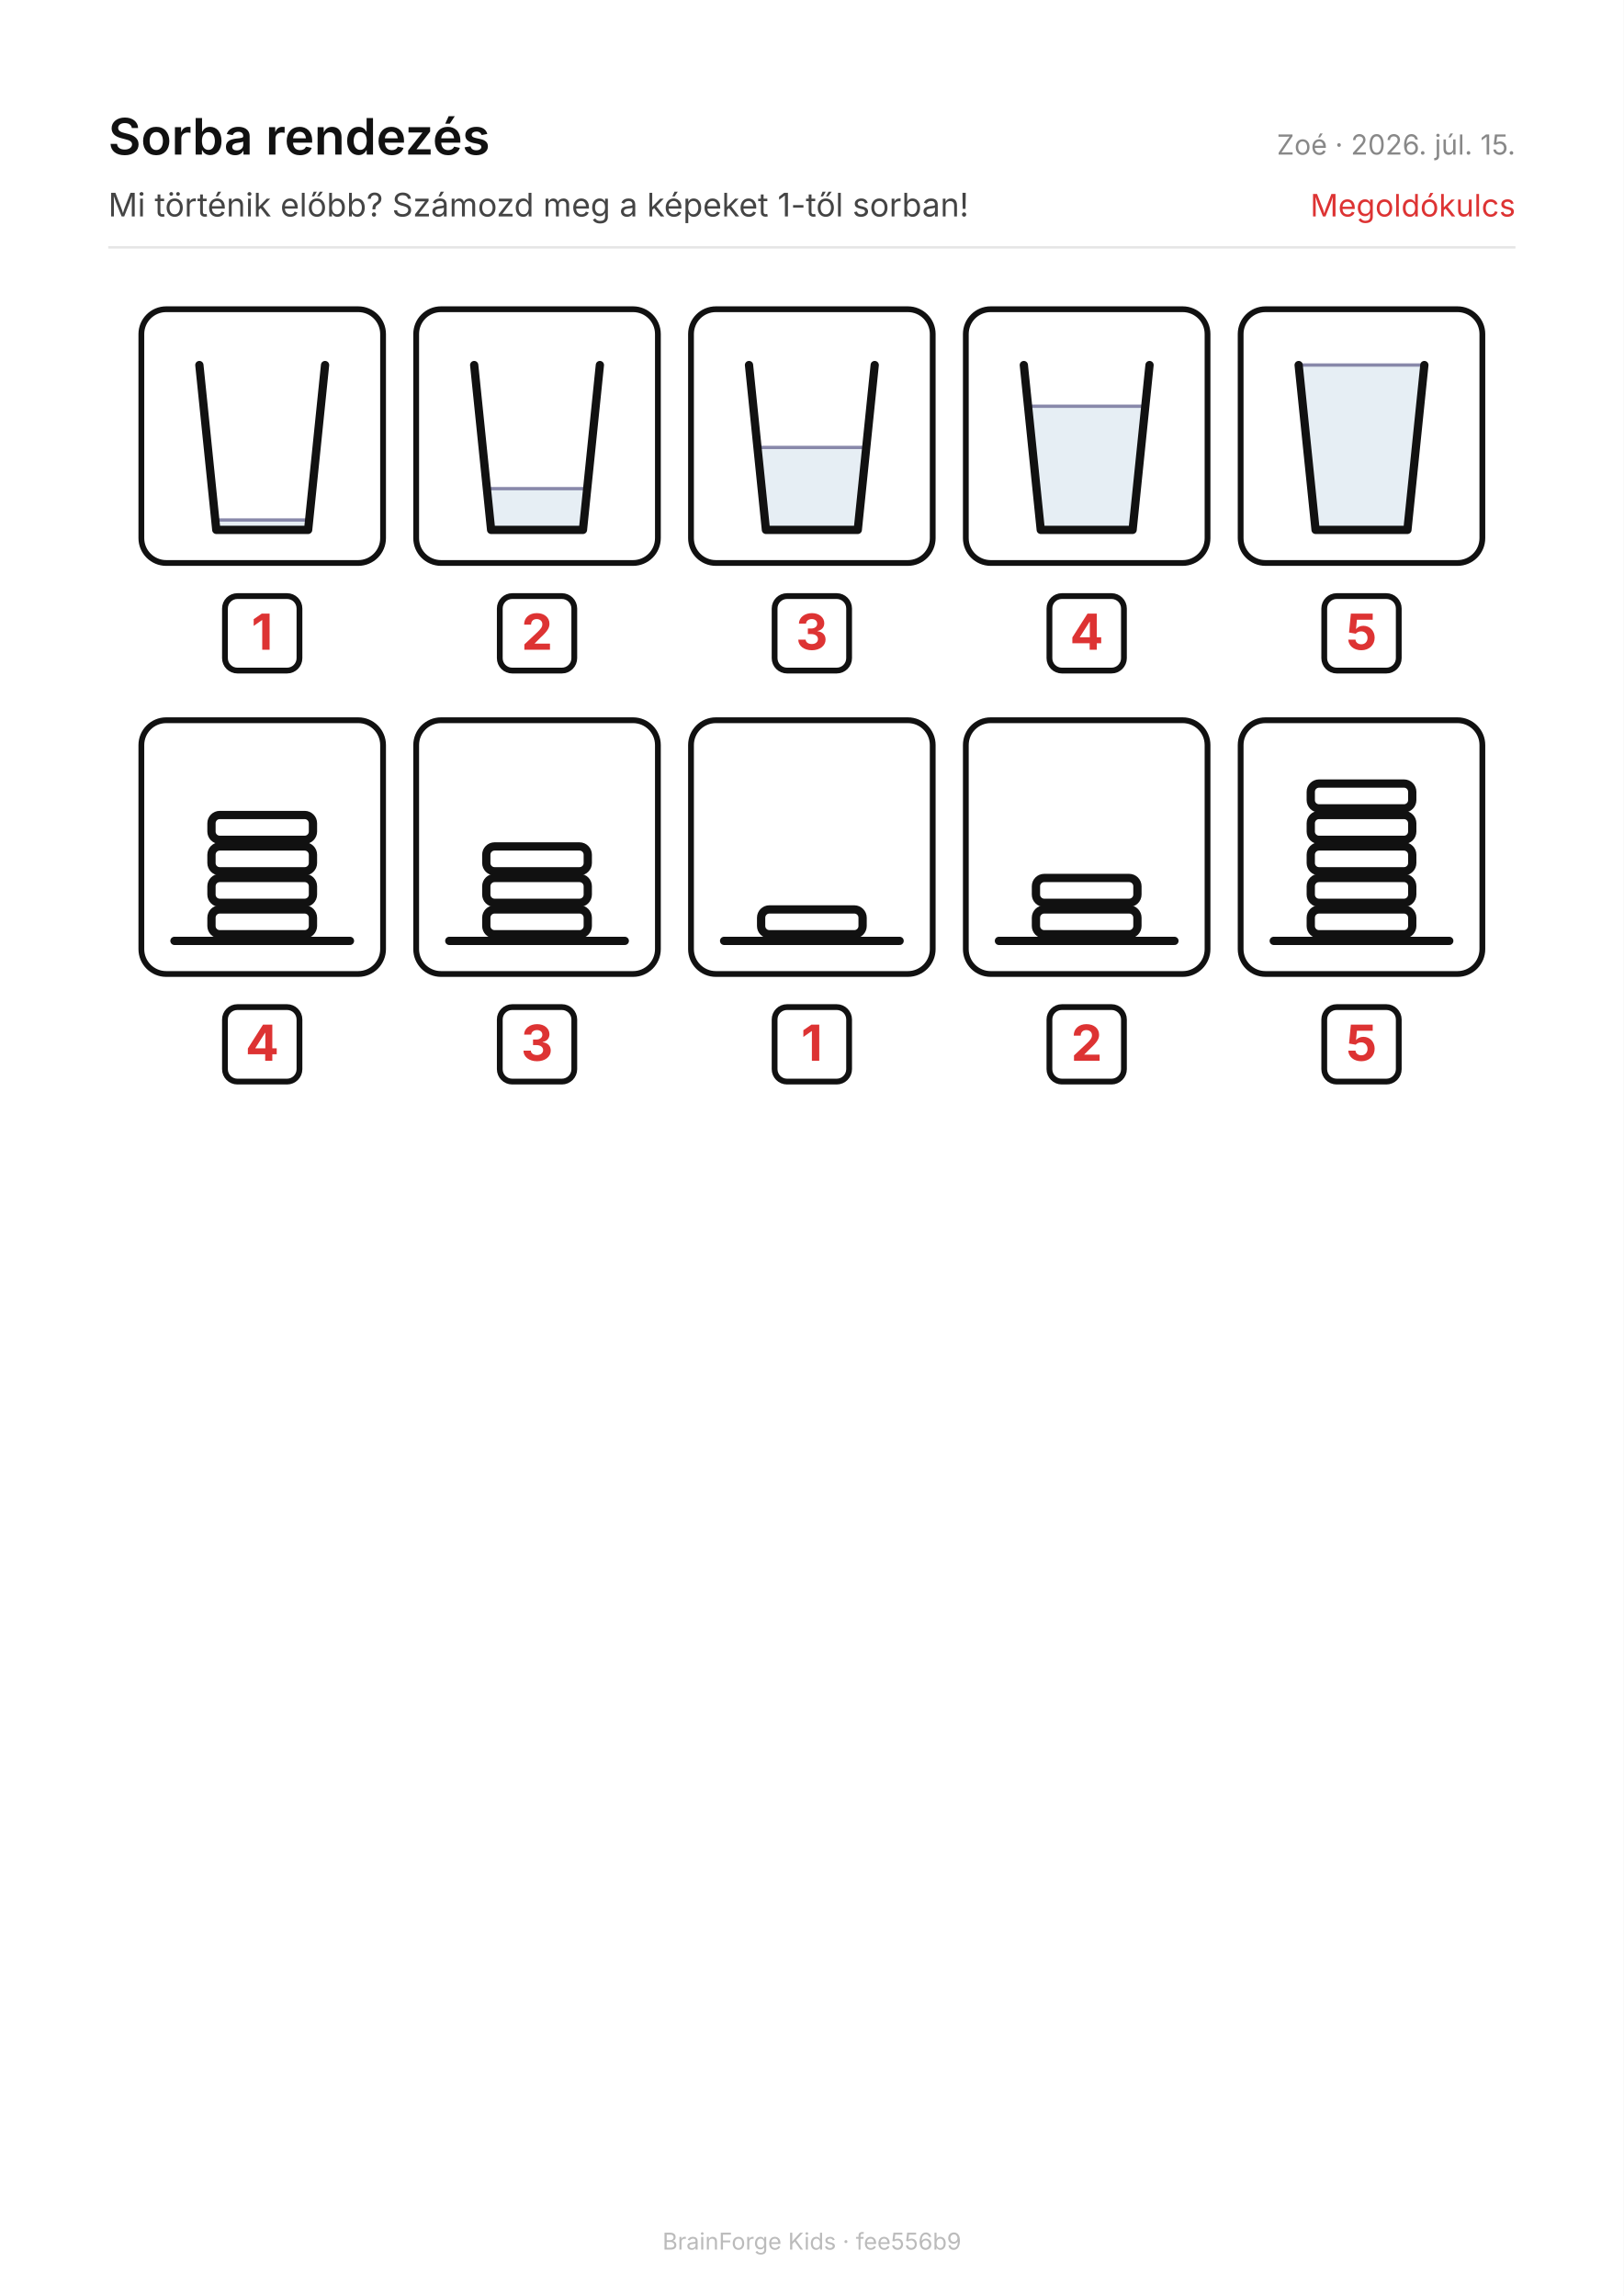
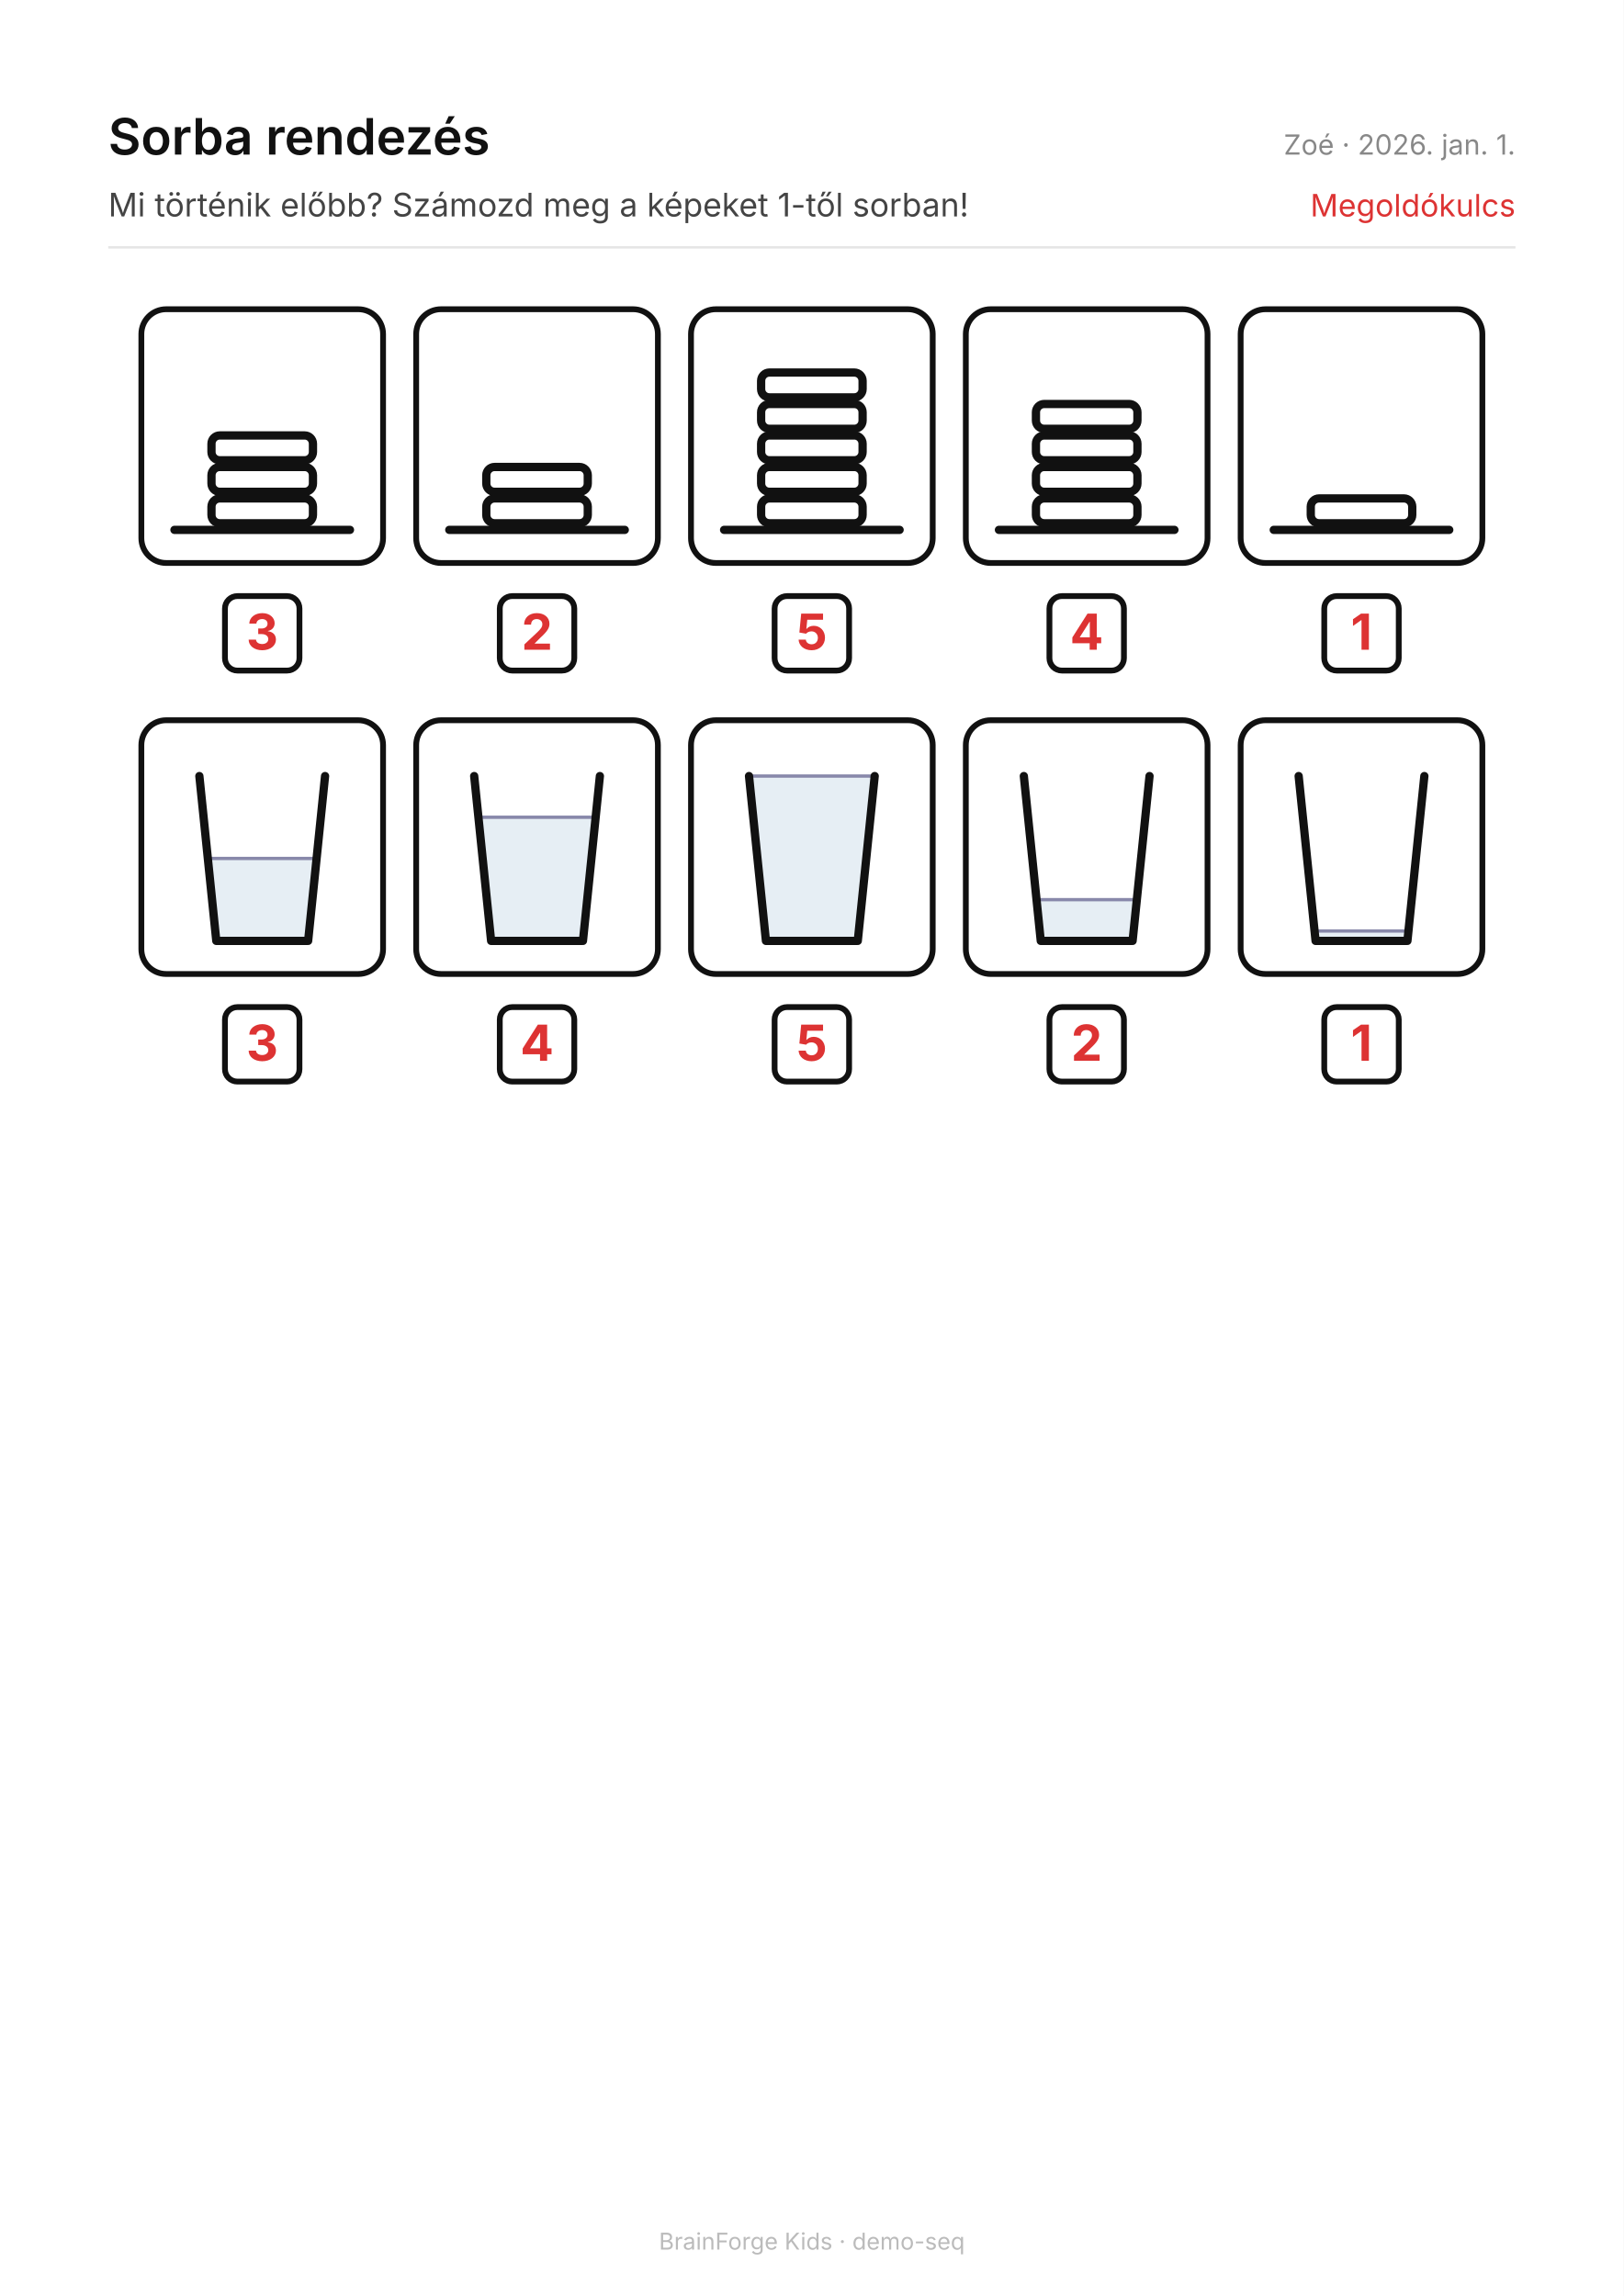
<svg xmlns="http://www.w3.org/2000/svg" width="210mm" height="297mm" viewBox="0 0 210 297" font-family="system-ui, -apple-system, sans-serif">
  <rect width="210" height="297" fill="#fff" />
  <text x="14" y="20" font-size="6.5" font-weight="600" fill="#111">Sorba rendezés</text>
-   <text x="196" y="20" font-size="3.6" fill="#888" text-anchor="end">Zoé  ·  2026. júl. 15.</text>
+   <text x="196" y="20" font-size="3.6" fill="#888" text-anchor="end">Zoé  ·  2026. jan. 1.</text>
  <text x="14" y="28" font-size="4.2" fill="#444">Mi történik előbb? Számozd meg a képeket 1-től sorban!</text>
  <line x1="14" y1="32" x2="196" y2="32" stroke="#e5e5e5" stroke-width="0.3" />
  <text x="196" y="28" font-size="4" fill="#d33" text-anchor="end">Megoldókulcs</text>
  <g transform="translate(14.00 40.00) scale(1.0706)">
    <g>
      <rect x="4" y="0" width="29.20" height="30.66" fill="none" stroke="#111" stroke-width="0.70" rx="3" />
-       <path d="M 13.052 26.66 L 24.148 26.66 L 24.271 25.465 L 12.929 25.465 Z" fill="#e6eef4" stroke="#88a" stroke-width="0.40" />
-       <path d="M 11.008 6.745 L 13.052 26.66 L 24.148 26.66 L 26.192 6.745" fill="none" stroke="#111" stroke-width="1" stroke-linejoin="round" stroke-linecap="round" />
+       <line x1="8" y1="26.66" x2="29.20" y2="26.66" fill="none" stroke="#111" stroke-width="1" stroke-linejoin="round" stroke-linecap="round" />
+       <rect x="12.47" y="22.86" width="12.26" height="3.00" fill="none" stroke="#111" stroke-width="1" stroke-linejoin="round" stroke-linecap="round" rx="1" />
+       <rect x="12.47" y="19.06" width="12.26" height="3.00" fill="none" stroke="#111" stroke-width="1" stroke-linejoin="round" stroke-linecap="round" rx="1" />
+       <rect x="12.47" y="15.25" width="12.26" height="3.00" fill="none" stroke="#111" stroke-width="1" stroke-linejoin="round" stroke-linecap="round" rx="1" />
      <rect x="14.10" y="34.66" width="9" height="9" fill="none" stroke="#111" stroke-width="0.70" rx="1.50" />
      <rect x="37.20" y="0" width="29.20" height="30.66" fill="none" stroke="#111" stroke-width="0.70" rx="3" />
-       <path d="M 46.252 26.66 L 57.348 26.66 L 57.859 21.681 L 45.741 21.681 Z" fill="#e6eef4" stroke="#88a" stroke-width="0.40" />
-       <path d="M 44.208 6.745 L 46.252 26.66 L 57.348 26.66 L 59.392 6.745" fill="none" stroke="#111" stroke-width="1" stroke-linejoin="round" stroke-linecap="round" />
+       <line x1="41.20" y1="26.66" x2="62.40" y2="26.66" fill="none" stroke="#111" stroke-width="1" stroke-linejoin="round" stroke-linecap="round" />
+       <rect x="45.67" y="22.86" width="12.26" height="3.00" fill="none" stroke="#111" stroke-width="1" stroke-linejoin="round" stroke-linecap="round" rx="1" />
+       <rect x="45.67" y="19.06" width="12.26" height="3.00" fill="none" stroke="#111" stroke-width="1" stroke-linejoin="round" stroke-linecap="round" rx="1" />
      <rect x="47.30" y="34.66" width="9" height="9" fill="none" stroke="#111" stroke-width="0.70" rx="1.50" />
      <rect x="70.40" y="0" width="29.20" height="30.66" fill="none" stroke="#111" stroke-width="0.70" rx="3" />
-       <path d="M 79.452 26.66 L 90.548 26.66 L 91.57 16.703 L 78.43 16.703 Z" fill="#e6eef4" stroke="#88a" stroke-width="0.40" />
-       <path d="M 77.408 6.745 L 79.452 26.66 L 90.548 26.66 L 92.592 6.745" fill="none" stroke="#111" stroke-width="1" stroke-linejoin="round" stroke-linecap="round" />
+       <line x1="74.40" y1="26.66" x2="95.60" y2="26.66" fill="none" stroke="#111" stroke-width="1" stroke-linejoin="round" stroke-linecap="round" />
+       <rect x="78.87" y="22.86" width="12.26" height="3.00" fill="none" stroke="#111" stroke-width="1" stroke-linejoin="round" stroke-linecap="round" rx="1" />
+       <rect x="78.87" y="19.06" width="12.26" height="3.00" fill="none" stroke="#111" stroke-width="1" stroke-linejoin="round" stroke-linecap="round" rx="1" />
+       <rect x="78.87" y="15.25" width="12.26" height="3.00" fill="none" stroke="#111" stroke-width="1" stroke-linejoin="round" stroke-linecap="round" rx="1" />
+       <rect x="78.87" y="11.45" width="12.26" height="3.00" fill="none" stroke="#111" stroke-width="1" stroke-linejoin="round" stroke-linecap="round" rx="1" />
+       <rect x="78.87" y="7.65" width="12.26" height="3.00" fill="none" stroke="#111" stroke-width="1" stroke-linejoin="round" stroke-linecap="round" rx="1" />
      <rect x="80.50" y="34.66" width="9" height="9" fill="none" stroke="#111" stroke-width="0.70" rx="1.50" />
      <rect x="103.60" y="0" width="29.20" height="30.66" fill="none" stroke="#111" stroke-width="0.70" rx="3" />
-       <path d="M 112.652 26.66 L 123.748 26.66 L 125.281 11.724 L 111.119 11.724 Z" fill="#e6eef4" stroke="#88a" stroke-width="0.40" />
-       <path d="M 110.608 6.745 L 112.652 26.66 L 123.748 26.66 L 125.792 6.745" fill="none" stroke="#111" stroke-width="1" stroke-linejoin="round" stroke-linecap="round" />
+       <line x1="107.60" y1="26.66" x2="128.80" y2="26.66" fill="none" stroke="#111" stroke-width="1" stroke-linejoin="round" stroke-linecap="round" />
+       <rect x="112.07" y="22.86" width="12.26" height="3.00" fill="none" stroke="#111" stroke-width="1" stroke-linejoin="round" stroke-linecap="round" rx="1" />
+       <rect x="112.07" y="19.06" width="12.26" height="3.00" fill="none" stroke="#111" stroke-width="1" stroke-linejoin="round" stroke-linecap="round" rx="1" />
+       <rect x="112.07" y="15.25" width="12.26" height="3.00" fill="none" stroke="#111" stroke-width="1" stroke-linejoin="round" stroke-linecap="round" rx="1" />
+       <rect x="112.07" y="11.45" width="12.26" height="3.00" fill="none" stroke="#111" stroke-width="1" stroke-linejoin="round" stroke-linecap="round" rx="1" />
      <rect x="113.70" y="34.66" width="9" height="9" fill="none" stroke="#111" stroke-width="0.70" rx="1.50" />
      <rect x="136.80" y="0" width="29.20" height="30.66" fill="none" stroke="#111" stroke-width="0.70" rx="3" />
-       <path d="M 145.852 26.66 L 156.948 26.66 L 158.992 6.745 L 143.808 6.745 Z" fill="#e6eef4" stroke="#88a" stroke-width="0.40" />
-       <path d="M 143.808 6.745 L 145.852 26.66 L 156.948 26.66 L 158.992 6.745" fill="none" stroke="#111" stroke-width="1" stroke-linejoin="round" stroke-linecap="round" />
+       <line x1="140.80" y1="26.66" x2="162" y2="26.66" fill="none" stroke="#111" stroke-width="1" stroke-linejoin="round" stroke-linecap="round" />
+       <rect x="145.27" y="22.86" width="12.26" height="3.00" fill="none" stroke="#111" stroke-width="1" stroke-linejoin="round" stroke-linecap="round" rx="1" />
      <rect x="146.90" y="34.66" width="9" height="9" fill="none" stroke="#111" stroke-width="0.70" rx="1.50" />
      <rect x="4" y="49.66" width="29.20" height="30.66" fill="none" stroke="#111" stroke-width="0.70" rx="3" />
-       <line x1="8" y1="76.32" x2="29.20" y2="76.32" fill="none" stroke="#111" stroke-width="1" stroke-linejoin="round" stroke-linecap="round" />
-       <rect x="12.47" y="72.52" width="12.26" height="3.00" fill="none" stroke="#111" stroke-width="1" stroke-linejoin="round" stroke-linecap="round" rx="1" />
-       <rect x="12.47" y="68.72" width="12.26" height="3.00" fill="none" stroke="#111" stroke-width="1" stroke-linejoin="round" stroke-linecap="round" rx="1" />
-       <rect x="12.47" y="64.91" width="12.26" height="3.00" fill="none" stroke="#111" stroke-width="1" stroke-linejoin="round" stroke-linecap="round" rx="1" />
-       <rect x="12.47" y="61.11" width="12.26" height="3.00" fill="none" stroke="#111" stroke-width="1" stroke-linejoin="round" stroke-linecap="round" rx="1" />
+       <path d="M 13.052 76.32 L 24.148 76.32 L 25.17 66.363 L 12.03 66.363 Z" fill="#e6eef4" stroke="#88a" stroke-width="0.40" />
+       <path d="M 11.008 56.405 L 13.052 76.32 L 24.148 76.32 L 26.192 56.405" fill="none" stroke="#111" stroke-width="1" stroke-linejoin="round" stroke-linecap="round" />
      <rect x="14.10" y="84.32" width="9" height="9" fill="none" stroke="#111" stroke-width="0.70" rx="1.50" />
      <rect x="37.20" y="49.66" width="29.20" height="30.66" fill="none" stroke="#111" stroke-width="0.70" rx="3" />
-       <line x1="41.20" y1="76.32" x2="62.40" y2="76.32" fill="none" stroke="#111" stroke-width="1" stroke-linejoin="round" stroke-linecap="round" />
-       <rect x="45.67" y="72.52" width="12.26" height="3.00" fill="none" stroke="#111" stroke-width="1" stroke-linejoin="round" stroke-linecap="round" rx="1" />
-       <rect x="45.67" y="68.72" width="12.26" height="3.00" fill="none" stroke="#111" stroke-width="1" stroke-linejoin="round" stroke-linecap="round" rx="1" />
-       <rect x="45.67" y="64.91" width="12.26" height="3.00" fill="none" stroke="#111" stroke-width="1" stroke-linejoin="round" stroke-linecap="round" rx="1" />
+       <path d="M 46.252 76.32 L 57.348 76.32 L 58.881 61.384 L 44.719 61.384 Z" fill="#e6eef4" stroke="#88a" stroke-width="0.40" />
+       <path d="M 44.208 56.405 L 46.252 76.32 L 57.348 76.32 L 59.392 56.405" fill="none" stroke="#111" stroke-width="1" stroke-linejoin="round" stroke-linecap="round" />
      <rect x="47.30" y="84.32" width="9" height="9" fill="none" stroke="#111" stroke-width="0.70" rx="1.50" />
      <rect x="70.40" y="49.66" width="29.20" height="30.66" fill="none" stroke="#111" stroke-width="0.70" rx="3" />
-       <line x1="74.40" y1="76.32" x2="95.60" y2="76.32" fill="none" stroke="#111" stroke-width="1" stroke-linejoin="round" stroke-linecap="round" />
-       <rect x="78.87" y="72.52" width="12.26" height="3.00" fill="none" stroke="#111" stroke-width="1" stroke-linejoin="round" stroke-linecap="round" rx="1" />
+       <path d="M 79.452 76.32 L 90.548 76.32 L 92.592 56.405 L 77.408 56.405 Z" fill="#e6eef4" stroke="#88a" stroke-width="0.40" />
+       <path d="M 77.408 56.405 L 79.452 76.32 L 90.548 76.32 L 92.592 56.405" fill="none" stroke="#111" stroke-width="1" stroke-linejoin="round" stroke-linecap="round" />
      <rect x="80.50" y="84.32" width="9" height="9" fill="none" stroke="#111" stroke-width="0.70" rx="1.50" />
      <rect x="103.60" y="49.66" width="29.20" height="30.66" fill="none" stroke="#111" stroke-width="0.70" rx="3" />
-       <line x1="107.60" y1="76.32" x2="128.80" y2="76.32" fill="none" stroke="#111" stroke-width="1" stroke-linejoin="round" stroke-linecap="round" />
-       <rect x="112.07" y="72.52" width="12.26" height="3.00" fill="none" stroke="#111" stroke-width="1" stroke-linejoin="round" stroke-linecap="round" rx="1" />
-       <rect x="112.07" y="68.72" width="12.26" height="3.00" fill="none" stroke="#111" stroke-width="1" stroke-linejoin="round" stroke-linecap="round" rx="1" />
+       <path d="M 112.652 76.32 L 123.748 76.32 L 124.259 71.341 L 112.141 71.341 Z" fill="#e6eef4" stroke="#88a" stroke-width="0.40" />
+       <path d="M 110.608 56.405 L 112.652 76.32 L 123.748 76.32 L 125.792 56.405" fill="none" stroke="#111" stroke-width="1" stroke-linejoin="round" stroke-linecap="round" />
      <rect x="113.70" y="84.32" width="9" height="9" fill="none" stroke="#111" stroke-width="0.70" rx="1.50" />
      <rect x="136.80" y="49.66" width="29.20" height="30.66" fill="none" stroke="#111" stroke-width="0.70" rx="3" />
-       <line x1="140.80" y1="76.32" x2="162" y2="76.32" fill="none" stroke="#111" stroke-width="1" stroke-linejoin="round" stroke-linecap="round" />
-       <rect x="145.27" y="72.52" width="12.26" height="3.00" fill="none" stroke="#111" stroke-width="1" stroke-linejoin="round" stroke-linecap="round" rx="1" />
-       <rect x="145.27" y="68.72" width="12.26" height="3.00" fill="none" stroke="#111" stroke-width="1" stroke-linejoin="round" stroke-linecap="round" rx="1" />
-       <rect x="145.27" y="64.91" width="12.26" height="3.00" fill="none" stroke="#111" stroke-width="1" stroke-linejoin="round" stroke-linecap="round" rx="1" />
-       <rect x="145.27" y="61.11" width="12.26" height="3.00" fill="none" stroke="#111" stroke-width="1" stroke-linejoin="round" stroke-linecap="round" rx="1" />
-       <rect x="145.27" y="57.31" width="12.26" height="3.00" fill="none" stroke="#111" stroke-width="1" stroke-linejoin="round" stroke-linecap="round" rx="1" />
+       <path d="M 145.852 76.32 L 156.948 76.32 L 157.071 75.125 L 145.729 75.125 Z" fill="#e6eef4" stroke="#88a" stroke-width="0.40" />
+       <path d="M 143.808 56.405 L 145.852 76.32 L 156.948 76.32 L 158.992 56.405" fill="none" stroke="#111" stroke-width="1" stroke-linejoin="round" stroke-linecap="round" />
      <rect x="146.90" y="84.32" width="9" height="9" fill="none" stroke="#111" stroke-width="0.70" rx="1.50" />
-       <text x="18.6" y="41.14" font-size="6" font-weight="700" text-anchor="middle" fill="#d33">1</text>
+       <text x="18.6" y="41.14" font-size="6" font-weight="700" text-anchor="middle" fill="#d33">3</text>
      <text x="51.8" y="41.14" font-size="6" font-weight="700" text-anchor="middle" fill="#d33">2</text>
-       <text x="85" y="41.14" font-size="6" font-weight="700" text-anchor="middle" fill="#d33">3</text>
+       <text x="85" y="41.14" font-size="6" font-weight="700" text-anchor="middle" fill="#d33">5</text>
      <text x="118.2" y="41.14" font-size="6" font-weight="700" text-anchor="middle" fill="#d33">4</text>
-       <text x="151.4" y="41.14" font-size="6" font-weight="700" text-anchor="middle" fill="#d33">5</text>
-       <text x="18.6" y="90.8" font-size="6" font-weight="700" text-anchor="middle" fill="#d33">4</text>
-       <text x="51.8" y="90.8" font-size="6" font-weight="700" text-anchor="middle" fill="#d33">3</text>
-       <text x="85" y="90.8" font-size="6" font-weight="700" text-anchor="middle" fill="#d33">1</text>
+       <text x="151.4" y="41.14" font-size="6" font-weight="700" text-anchor="middle" fill="#d33">1</text>
+       <text x="18.6" y="90.8" font-size="6" font-weight="700" text-anchor="middle" fill="#d33">3</text>
+       <text x="51.8" y="90.8" font-size="6" font-weight="700" text-anchor="middle" fill="#d33">4</text>
+       <text x="85" y="90.8" font-size="6" font-weight="700" text-anchor="middle" fill="#d33">5</text>
      <text x="118.2" y="90.8" font-size="6" font-weight="700" text-anchor="middle" fill="#d33">2</text>
-       <text x="151.4" y="90.8" font-size="6" font-weight="700" text-anchor="middle" fill="#d33">5</text>
+       <text x="151.4" y="90.8" font-size="6" font-weight="700" text-anchor="middle" fill="#d33">1</text>
    </g>
  </g>
-   <text x="105" y="291" font-size="3" fill="#bbb" text-anchor="middle">BrainForge Kids · fee556b9</text>
+   <text x="105" y="291" font-size="3" fill="#bbb" text-anchor="middle">BrainForge Kids · demo-seq</text>
</svg>
